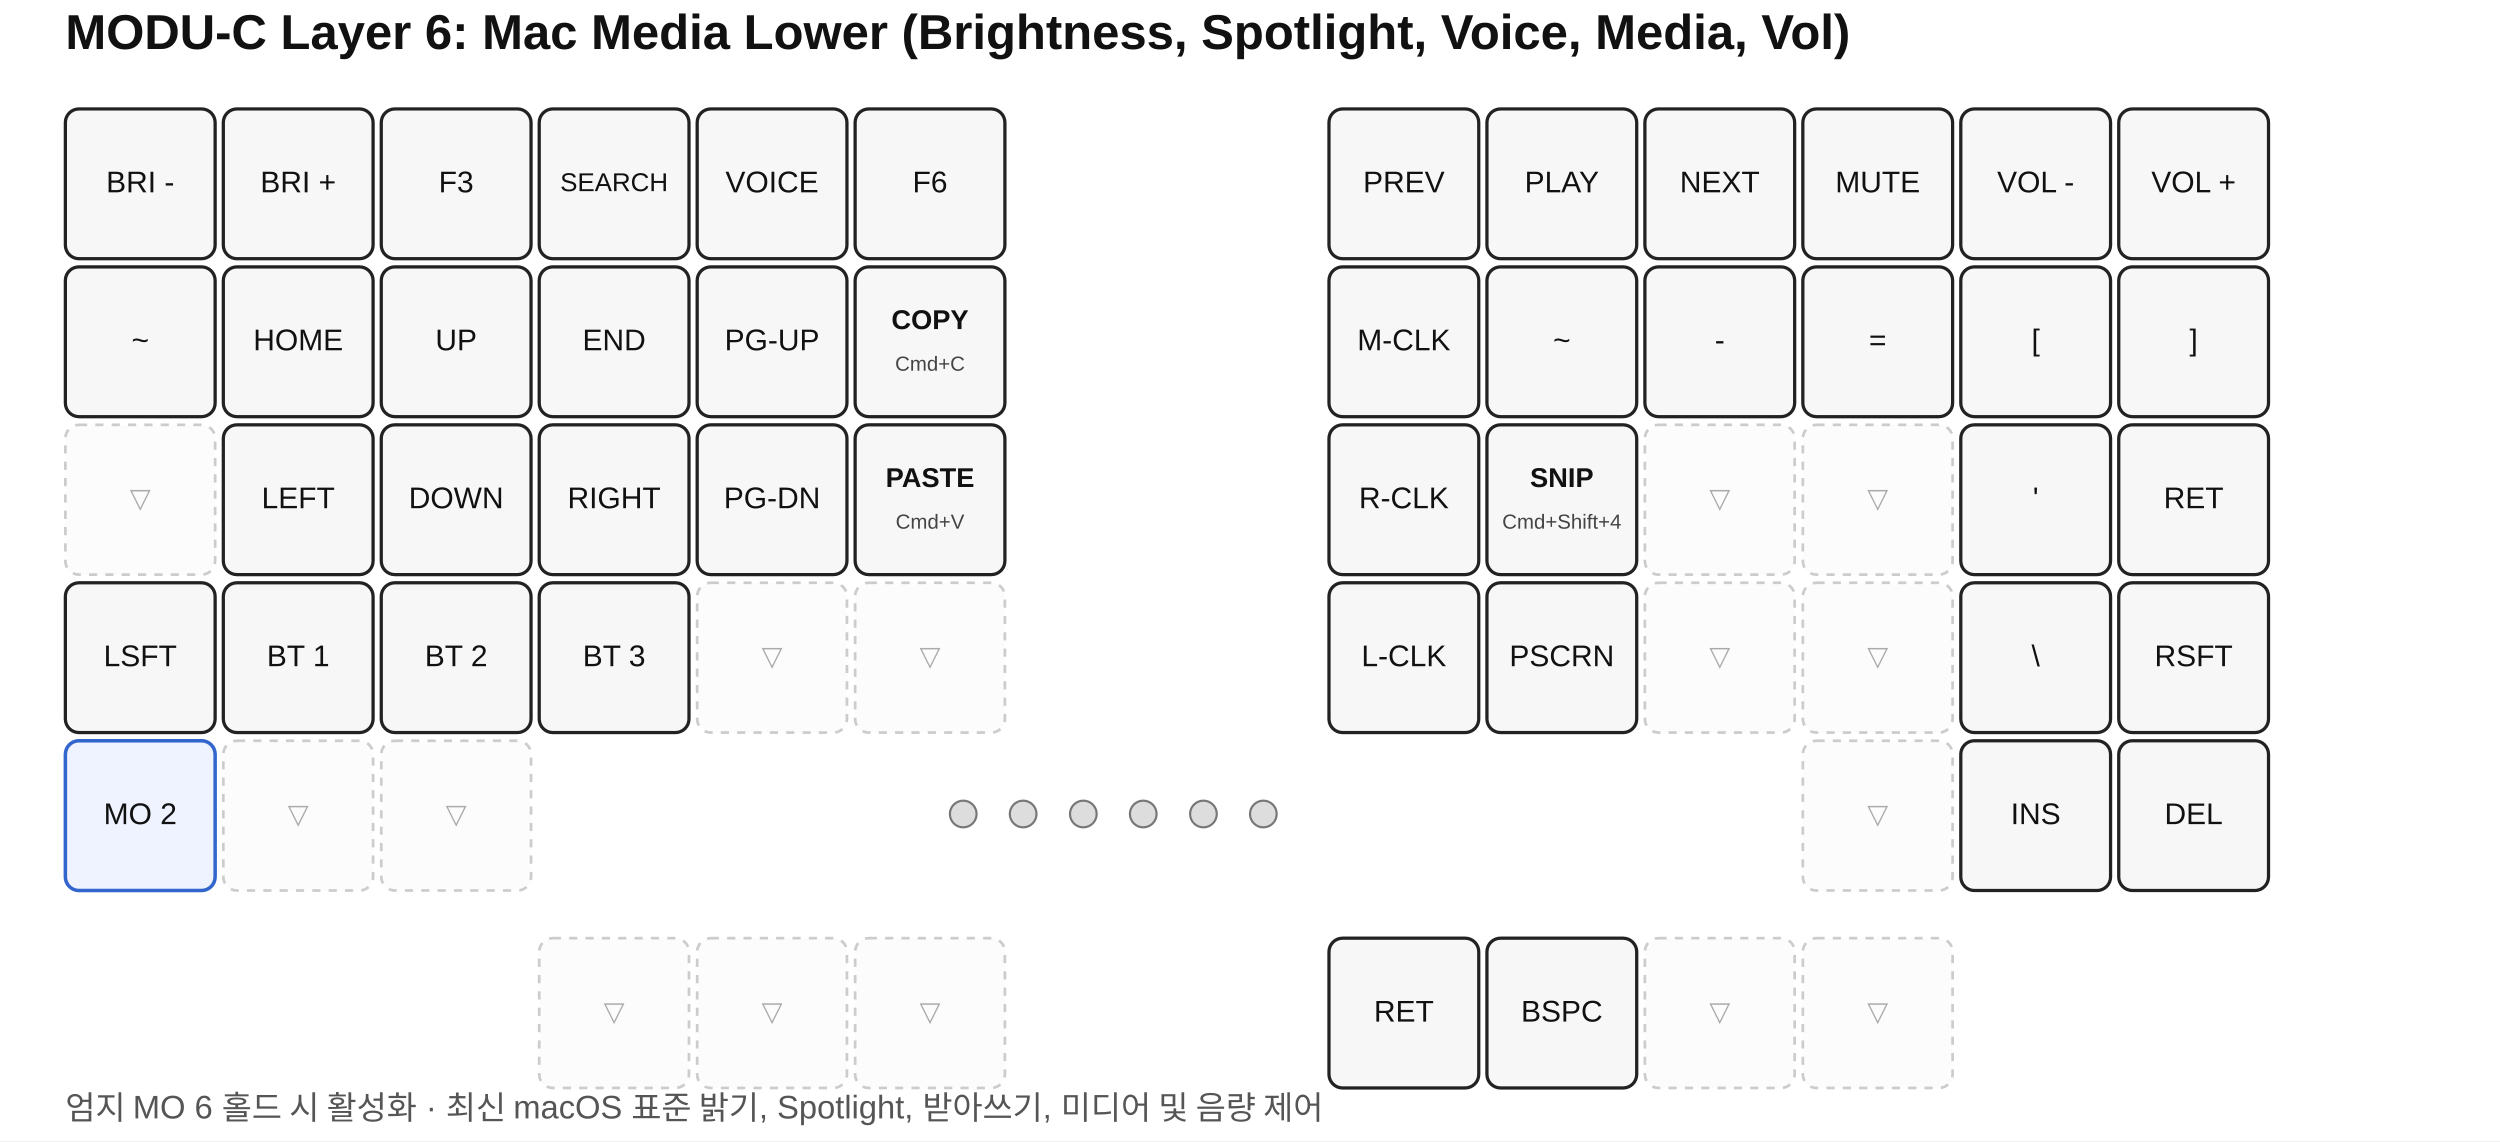
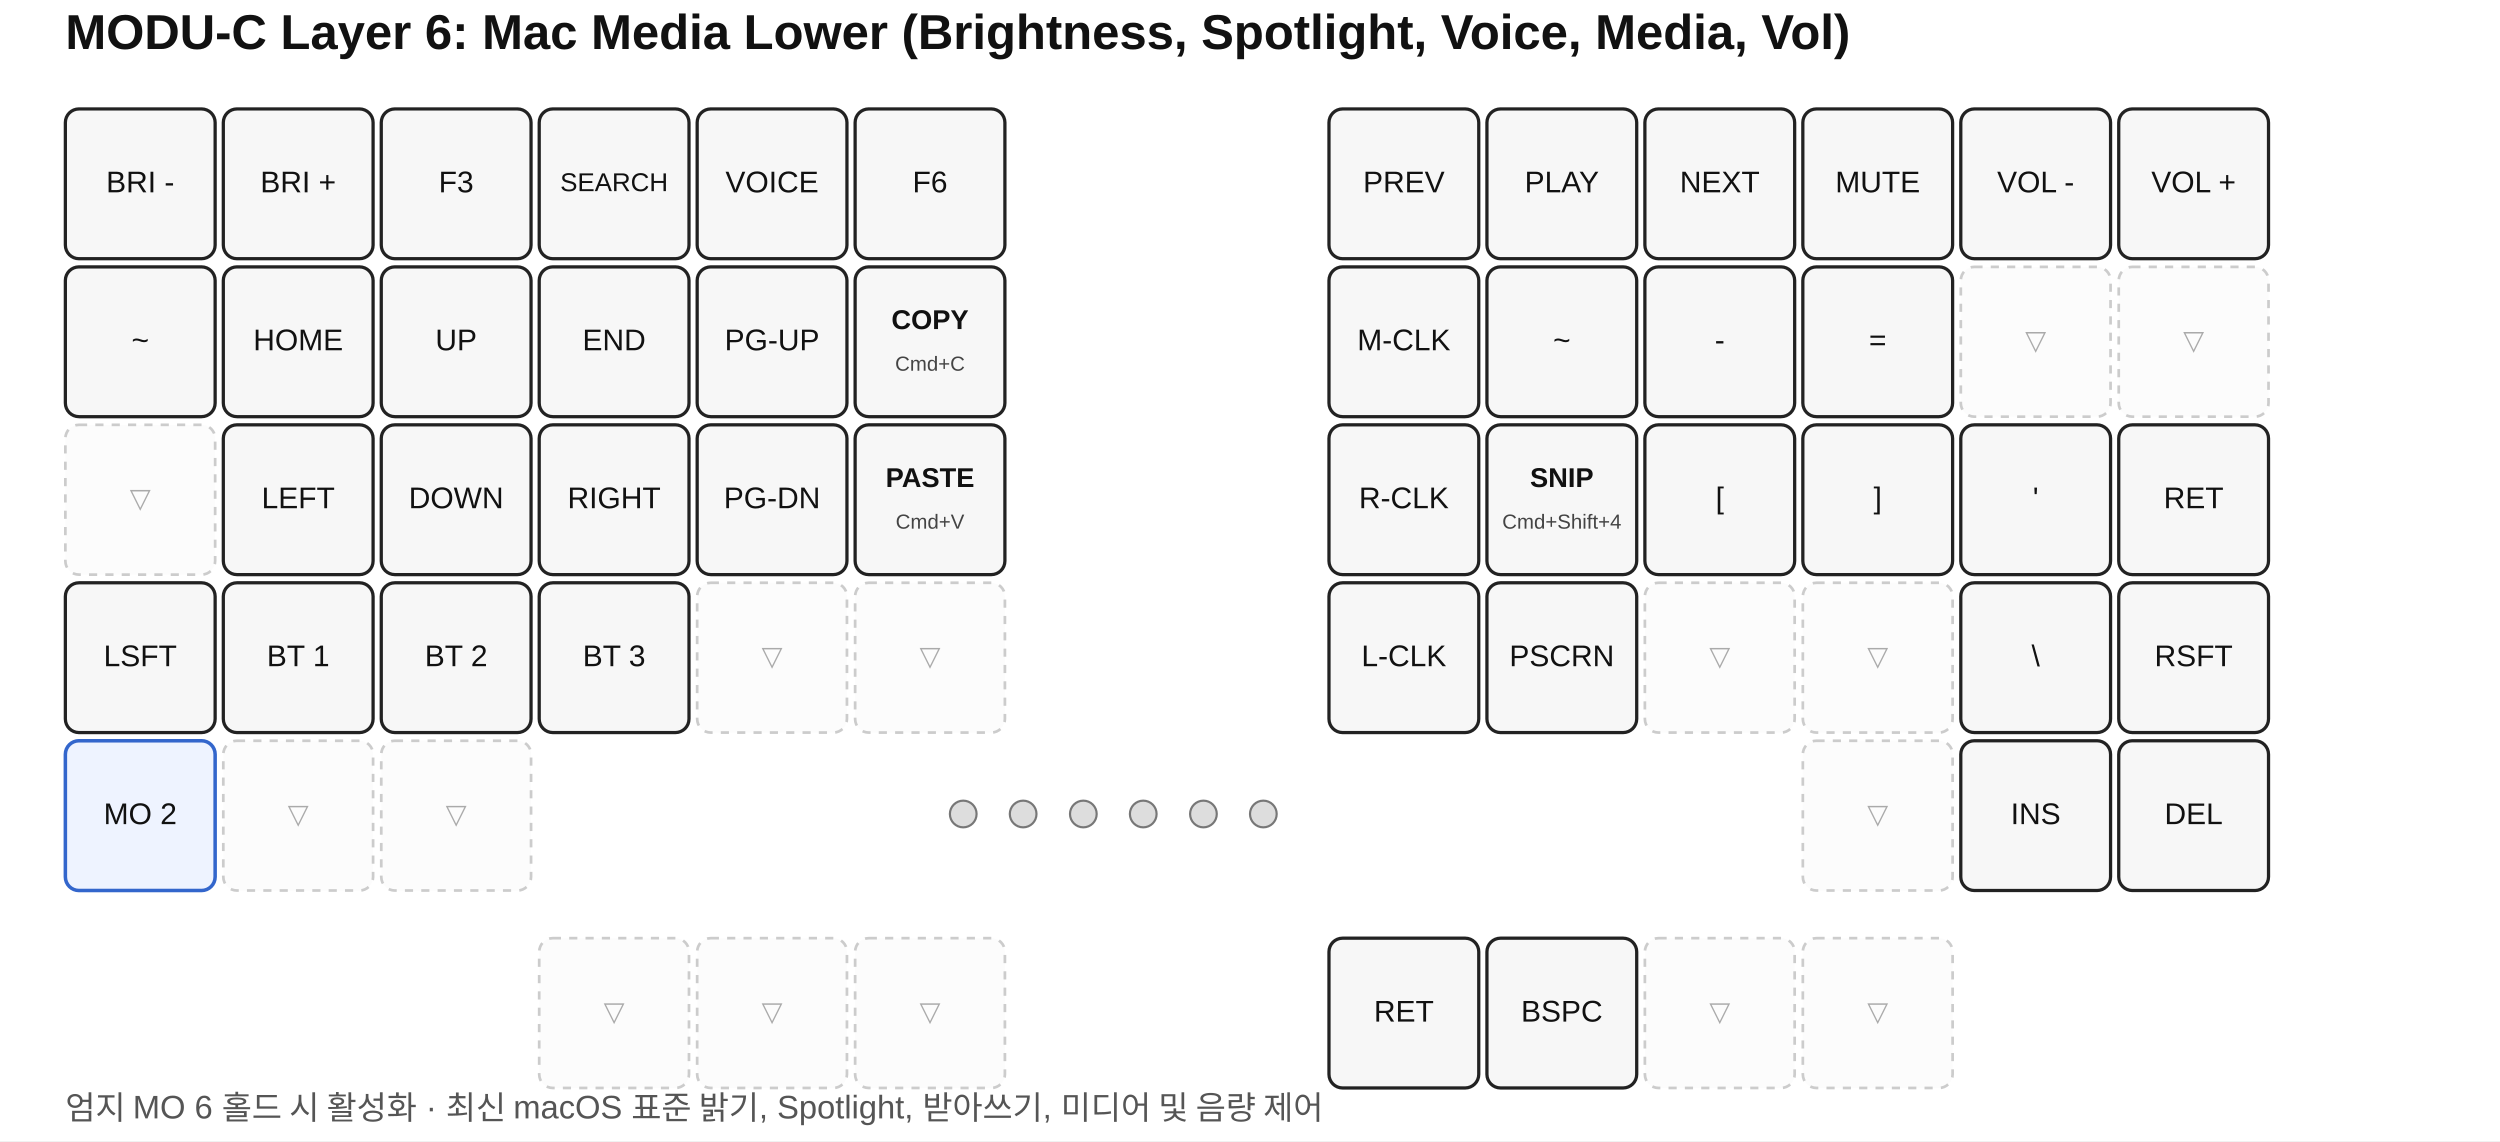
<svg xmlns="http://www.w3.org/2000/svg" width="918" height="419" viewBox="0 0 918 419">
  <rect width="100%" height="100%" fill="white" />
  <style>
text{font-family:Arial,sans-serif;fill:#111}
.key{fill:#f7f7f7;stroke:#222;stroke-width:1.2}
.trans{fill:#fcfcfc;stroke:#ccc;stroke-width:1;stroke-dasharray:3 3}
.mo{fill:#eef3ff;stroke:#3366cc;stroke-width:1.3}
.boot{fill:#ffeeee;stroke:#cc3333;stroke-width:1.3}
.none{fill:#ddd;stroke:#777;stroke-width:0.8}
.title{font-weight:700;font-size:18px}
.note{font-size:12px;fill:#555}
.label{font-size:11px;text-anchor:middle;dominant-baseline:middle}
.label-sm{font-size:9.5px;text-anchor:middle;dominant-baseline:middle}
.label-multi-1{font-size:10px;font-weight:700;text-anchor:middle;dominant-baseline:middle}
.label-multi-2{font-size:7.5px;text-anchor:middle;dominant-baseline:middle;fill:#444}
.label-trans{font-size:10px;text-anchor:middle;dominant-baseline:middle;fill:#aaa}
</style>
  <text x="24" y="18" class="title">MODU-C Layer 6: Mac Media Lower (Brightness, Spotlight, Voice, Media, Vol)</text>
  <rect class="key" x="24.0" y="40.0" width="55.0" height="55.0" rx="5" />
  <text class="label" x="51.5" y="67.5">BRI -</text>
  <rect class="key" x="82.0" y="40.0" width="55.0" height="55.0" rx="5" />
  <text class="label" x="109.5" y="67.5">BRI +</text>
  <rect class="key" x="140.0" y="40.0" width="55.0" height="55.0" rx="5" />
  <text class="label" x="167.5" y="67.5">F3</text>
  <rect class="key" x="198.0" y="40.0" width="55.0" height="55.0" rx="5" />
  <text class="label-sm" x="225.5" y="67.5">SEARCH</text>
  <rect class="key" x="256.0" y="40.0" width="55.0" height="55.0" rx="5" />
  <text class="label" x="283.5" y="67.5">VOICE</text>
  <rect class="key" x="314.0" y="40.0" width="55.0" height="55.0" rx="5" />
  <text class="label" x="341.5" y="67.5">F6</text>
  <rect class="key" x="488.0" y="40.0" width="55.0" height="55.0" rx="5" />
  <text class="label" x="515.5" y="67.5">PREV</text>
  <rect class="key" x="546.0" y="40.0" width="55.0" height="55.0" rx="5" />
  <text class="label" x="573.5" y="67.5">PLAY</text>
  <rect class="key" x="604.0" y="40.0" width="55.0" height="55.0" rx="5" />
  <text class="label" x="631.5" y="67.5">NEXT</text>
  <rect class="key" x="662.0" y="40.0" width="55.0" height="55.0" rx="5" />
  <text class="label" x="689.5" y="67.5">MUTE</text>
  <rect class="key" x="720.0" y="40.0" width="55.0" height="55.0" rx="5" />
  <text class="label" x="747.5" y="67.5">VOL -</text>
  <rect class="key" x="778.0" y="40.0" width="55.0" height="55.0" rx="5" />
  <text class="label" x="805.5" y="67.5">VOL +</text>
  <rect class="key" x="24.0" y="98.0" width="55.0" height="55.0" rx="5" />
  <text class="label" x="51.5" y="125.5">~</text>
  <rect class="key" x="82.0" y="98.0" width="55.0" height="55.0" rx="5" />
  <text class="label" x="109.5" y="125.5">HOME</text>
  <rect class="key" x="140.0" y="98.0" width="55.0" height="55.0" rx="5" />
  <text class="label" x="167.5" y="125.5">UP</text>
  <rect class="key" x="198.0" y="98.0" width="55.0" height="55.0" rx="5" />
  <text class="label" x="225.5" y="125.5">END</text>
  <rect class="key" x="256.0" y="98.0" width="55.0" height="55.0" rx="5" />
  <text class="label" x="283.5" y="125.5">PG-UP</text>
  <rect class="key" x="314.0" y="98.0" width="55.0" height="55.0" rx="5" />
  <text class="label-multi-1" x="341.5" y="118.0">COPY</text>
  <text class="label-multi-2" x="341.5" y="134.0">Cmd+C</text>
  <rect class="key" x="488.0" y="98.0" width="55.0" height="55.0" rx="5" />
  <text class="label" x="515.5" y="125.5">M-CLK</text>
  <rect class="key" x="546.0" y="98.0" width="55.0" height="55.0" rx="5" />
  <text class="label" x="573.5" y="125.5">~</text>
  <rect class="key" x="604.0" y="98.0" width="55.0" height="55.0" rx="5" />
  <text class="label" x="631.5" y="125.5">-</text>
  <rect class="key" x="662.0" y="98.0" width="55.0" height="55.0" rx="5" />
  <text class="label" x="689.5" y="125.5">=</text>
-   <rect class="key" x="720.0" y="98.0" width="55.0" height="55.0" rx="5" />
-   <text class="label" x="747.5" y="125.5">[</text>
-   <rect class="key" x="778.0" y="98.0" width="55.0" height="55.0" rx="5" />
-   <text class="label" x="805.5" y="125.5">]</text>
+   <rect class="trans" x="720.0" y="98.0" width="55.0" height="55.0" rx="5" />
+   <text class="label-trans" x="747.5" y="125.5">▽</text>
+   <rect class="trans" x="778.0" y="98.0" width="55.0" height="55.0" rx="5" />
+   <text class="label-trans" x="805.5" y="125.5">▽</text>
  <rect class="trans" x="24.0" y="156.0" width="55.0" height="55.0" rx="5" />
  <text class="label-trans" x="51.5" y="183.5">▽</text>
  <rect class="key" x="82.0" y="156.0" width="55.0" height="55.0" rx="5" />
  <text class="label" x="109.5" y="183.5">LEFT</text>
  <rect class="key" x="140.0" y="156.0" width="55.0" height="55.0" rx="5" />
  <text class="label" x="167.5" y="183.5">DOWN</text>
  <rect class="key" x="198.0" y="156.0" width="55.0" height="55.0" rx="5" />
  <text class="label" x="225.5" y="183.5">RIGHT</text>
  <rect class="key" x="256.0" y="156.0" width="55.0" height="55.0" rx="5" />
  <text class="label" x="283.5" y="183.5">PG-DN</text>
  <rect class="key" x="314.0" y="156.0" width="55.0" height="55.0" rx="5" />
  <text class="label-multi-1" x="341.5" y="176.0">PASTE</text>
  <text class="label-multi-2" x="341.5" y="192.0">Cmd+V</text>
  <rect class="key" x="488.0" y="156.0" width="55.0" height="55.0" rx="5" />
  <text class="label" x="515.5" y="183.5">R-CLK</text>
  <rect class="key" x="546.0" y="156.0" width="55.0" height="55.0" rx="5" />
  <text class="label-multi-1" x="573.5" y="176.0">SNIP</text>
  <text class="label-multi-2" x="573.5" y="192.0">Cmd+Shift+4</text>
-   <rect class="trans" x="604.0" y="156.0" width="55.0" height="55.0" rx="5" />
-   <text class="label-trans" x="631.5" y="183.5">▽</text>
-   <rect class="trans" x="662.0" y="156.0" width="55.0" height="55.0" rx="5" />
-   <text class="label-trans" x="689.5" y="183.5">▽</text>
+   <rect class="key" x="604.0" y="156.0" width="55.0" height="55.0" rx="5" />
+   <text class="label" x="631.5" y="183.5">[</text>
+   <rect class="key" x="662.0" y="156.0" width="55.0" height="55.0" rx="5" />
+   <text class="label" x="689.5" y="183.5">]</text>
  <rect class="key" x="720.0" y="156.0" width="55.0" height="55.0" rx="5" />
  <text class="label" x="747.5" y="183.5">'</text>
  <rect class="key" x="778.0" y="156.0" width="55.0" height="55.0" rx="5" />
  <text class="label" x="805.5" y="183.5">RET</text>
  <rect class="key" x="24.0" y="214.0" width="55.0" height="55.0" rx="5" />
  <text class="label" x="51.5" y="241.5">LSFT</text>
  <rect class="key" x="82.0" y="214.0" width="55.0" height="55.0" rx="5" />
  <text class="label" x="109.5" y="241.5">BT 1</text>
  <rect class="key" x="140.0" y="214.0" width="55.0" height="55.0" rx="5" />
  <text class="label" x="167.5" y="241.5">BT 2</text>
  <rect class="key" x="198.0" y="214.0" width="55.0" height="55.0" rx="5" />
  <text class="label" x="225.5" y="241.5">BT 3</text>
  <rect class="trans" x="256.0" y="214.0" width="55.0" height="55.0" rx="5" />
  <text class="label-trans" x="283.5" y="241.5">▽</text>
  <rect class="trans" x="314.0" y="214.0" width="55.0" height="55.0" rx="5" />
  <text class="label-trans" x="341.5" y="241.5">▽</text>
  <rect class="key" x="488.0" y="214.0" width="55.0" height="55.0" rx="5" />
  <text class="label" x="515.5" y="241.5">L-CLK</text>
  <rect class="key" x="546.0" y="214.0" width="55.0" height="55.0" rx="5" />
  <text class="label" x="573.5" y="241.5">PSCRN</text>
  <rect class="trans" x="604.0" y="214.0" width="55.0" height="55.0" rx="5" />
  <text class="label-trans" x="631.5" y="241.5">▽</text>
  <rect class="trans" x="662.0" y="214.0" width="55.0" height="55.0" rx="5" />
  <text class="label-trans" x="689.5" y="241.5">▽</text>
  <rect class="key" x="720.0" y="214.0" width="55.0" height="55.0" rx="5" />
  <text class="label" x="747.5" y="241.5">\</text>
  <rect class="key" x="778.0" y="214.0" width="55.0" height="55.0" rx="5" />
  <text class="label" x="805.5" y="241.5">RSFT</text>
  <rect class="mo" x="24.0" y="272.0" width="55.0" height="55.0" rx="5" />
  <text class="label" x="51.5" y="299.5">MO 2</text>
  <rect class="trans" x="82.0" y="272.0" width="55.0" height="55.0" rx="5" />
  <text class="label-trans" x="109.5" y="299.5">▽</text>
  <rect class="trans" x="140.0" y="272.0" width="55.0" height="55.0" rx="5" />
  <text class="label-trans" x="167.5" y="299.5">▽</text>
  <rect class="none" x="348.8" y="294.0" width="9.8" height="9.8" rx="5" />
  <rect class="none" x="370.8" y="294.0" width="9.8" height="9.8" rx="5" />
  <rect class="none" x="392.9" y="294.0" width="9.8" height="9.8" rx="5" />
  <rect class="none" x="414.9" y="294.0" width="9.8" height="9.8" rx="5" />
  <rect class="none" x="437.0" y="294.0" width="9.8" height="9.8" rx="5" />
  <rect class="none" x="459.0" y="294.0" width="9.8" height="9.8" rx="5" />
  <rect class="trans" x="662.0" y="272.0" width="55.0" height="55.0" rx="5" />
  <text class="label-trans" x="689.5" y="299.5">▽</text>
  <rect class="key" x="720.0" y="272.0" width="55.0" height="55.0" rx="5" />
  <text class="label" x="747.5" y="299.5">INS</text>
  <rect class="key" x="778.0" y="272.0" width="55.0" height="55.0" rx="5" />
  <text class="label" x="805.5" y="299.5">DEL</text>
  <rect class="trans" x="198.0" y="344.5" width="55.0" height="55.0" rx="5" />
  <text class="label-trans" x="225.5" y="372.0">▽</text>
  <rect class="trans" x="256.0" y="344.5" width="55.0" height="55.0" rx="5" />
  <text class="label-trans" x="283.5" y="372.0">▽</text>
  <rect class="trans" x="314.0" y="344.5" width="55.0" height="55.0" rx="5" />
  <text class="label-trans" x="341.5" y="372.0">▽</text>
  <rect class="key" x="488.0" y="344.5" width="55.0" height="55.0" rx="5" />
  <text class="label" x="515.5" y="372.0">RET</text>
  <rect class="key" x="546.0" y="344.5" width="55.0" height="55.0" rx="5" />
  <text class="label" x="573.5" y="372.0">BSPC</text>
  <rect class="trans" x="604.0" y="344.5" width="55.0" height="55.0" rx="5" />
  <text class="label-trans" x="631.5" y="372.0">▽</text>
  <rect class="trans" x="662.0" y="344.5" width="55.0" height="55.0" rx="5" />
  <text class="label-trans" x="689.5" y="372.0">▽</text>
  <text x="24" y="411" class="note">엄지 MO 6 홀드 시 활성화 · 최신 macOS 표준 밝기, Spotlight, 받아쓰기, 미디어 및 음량 제어</text>
</svg>
